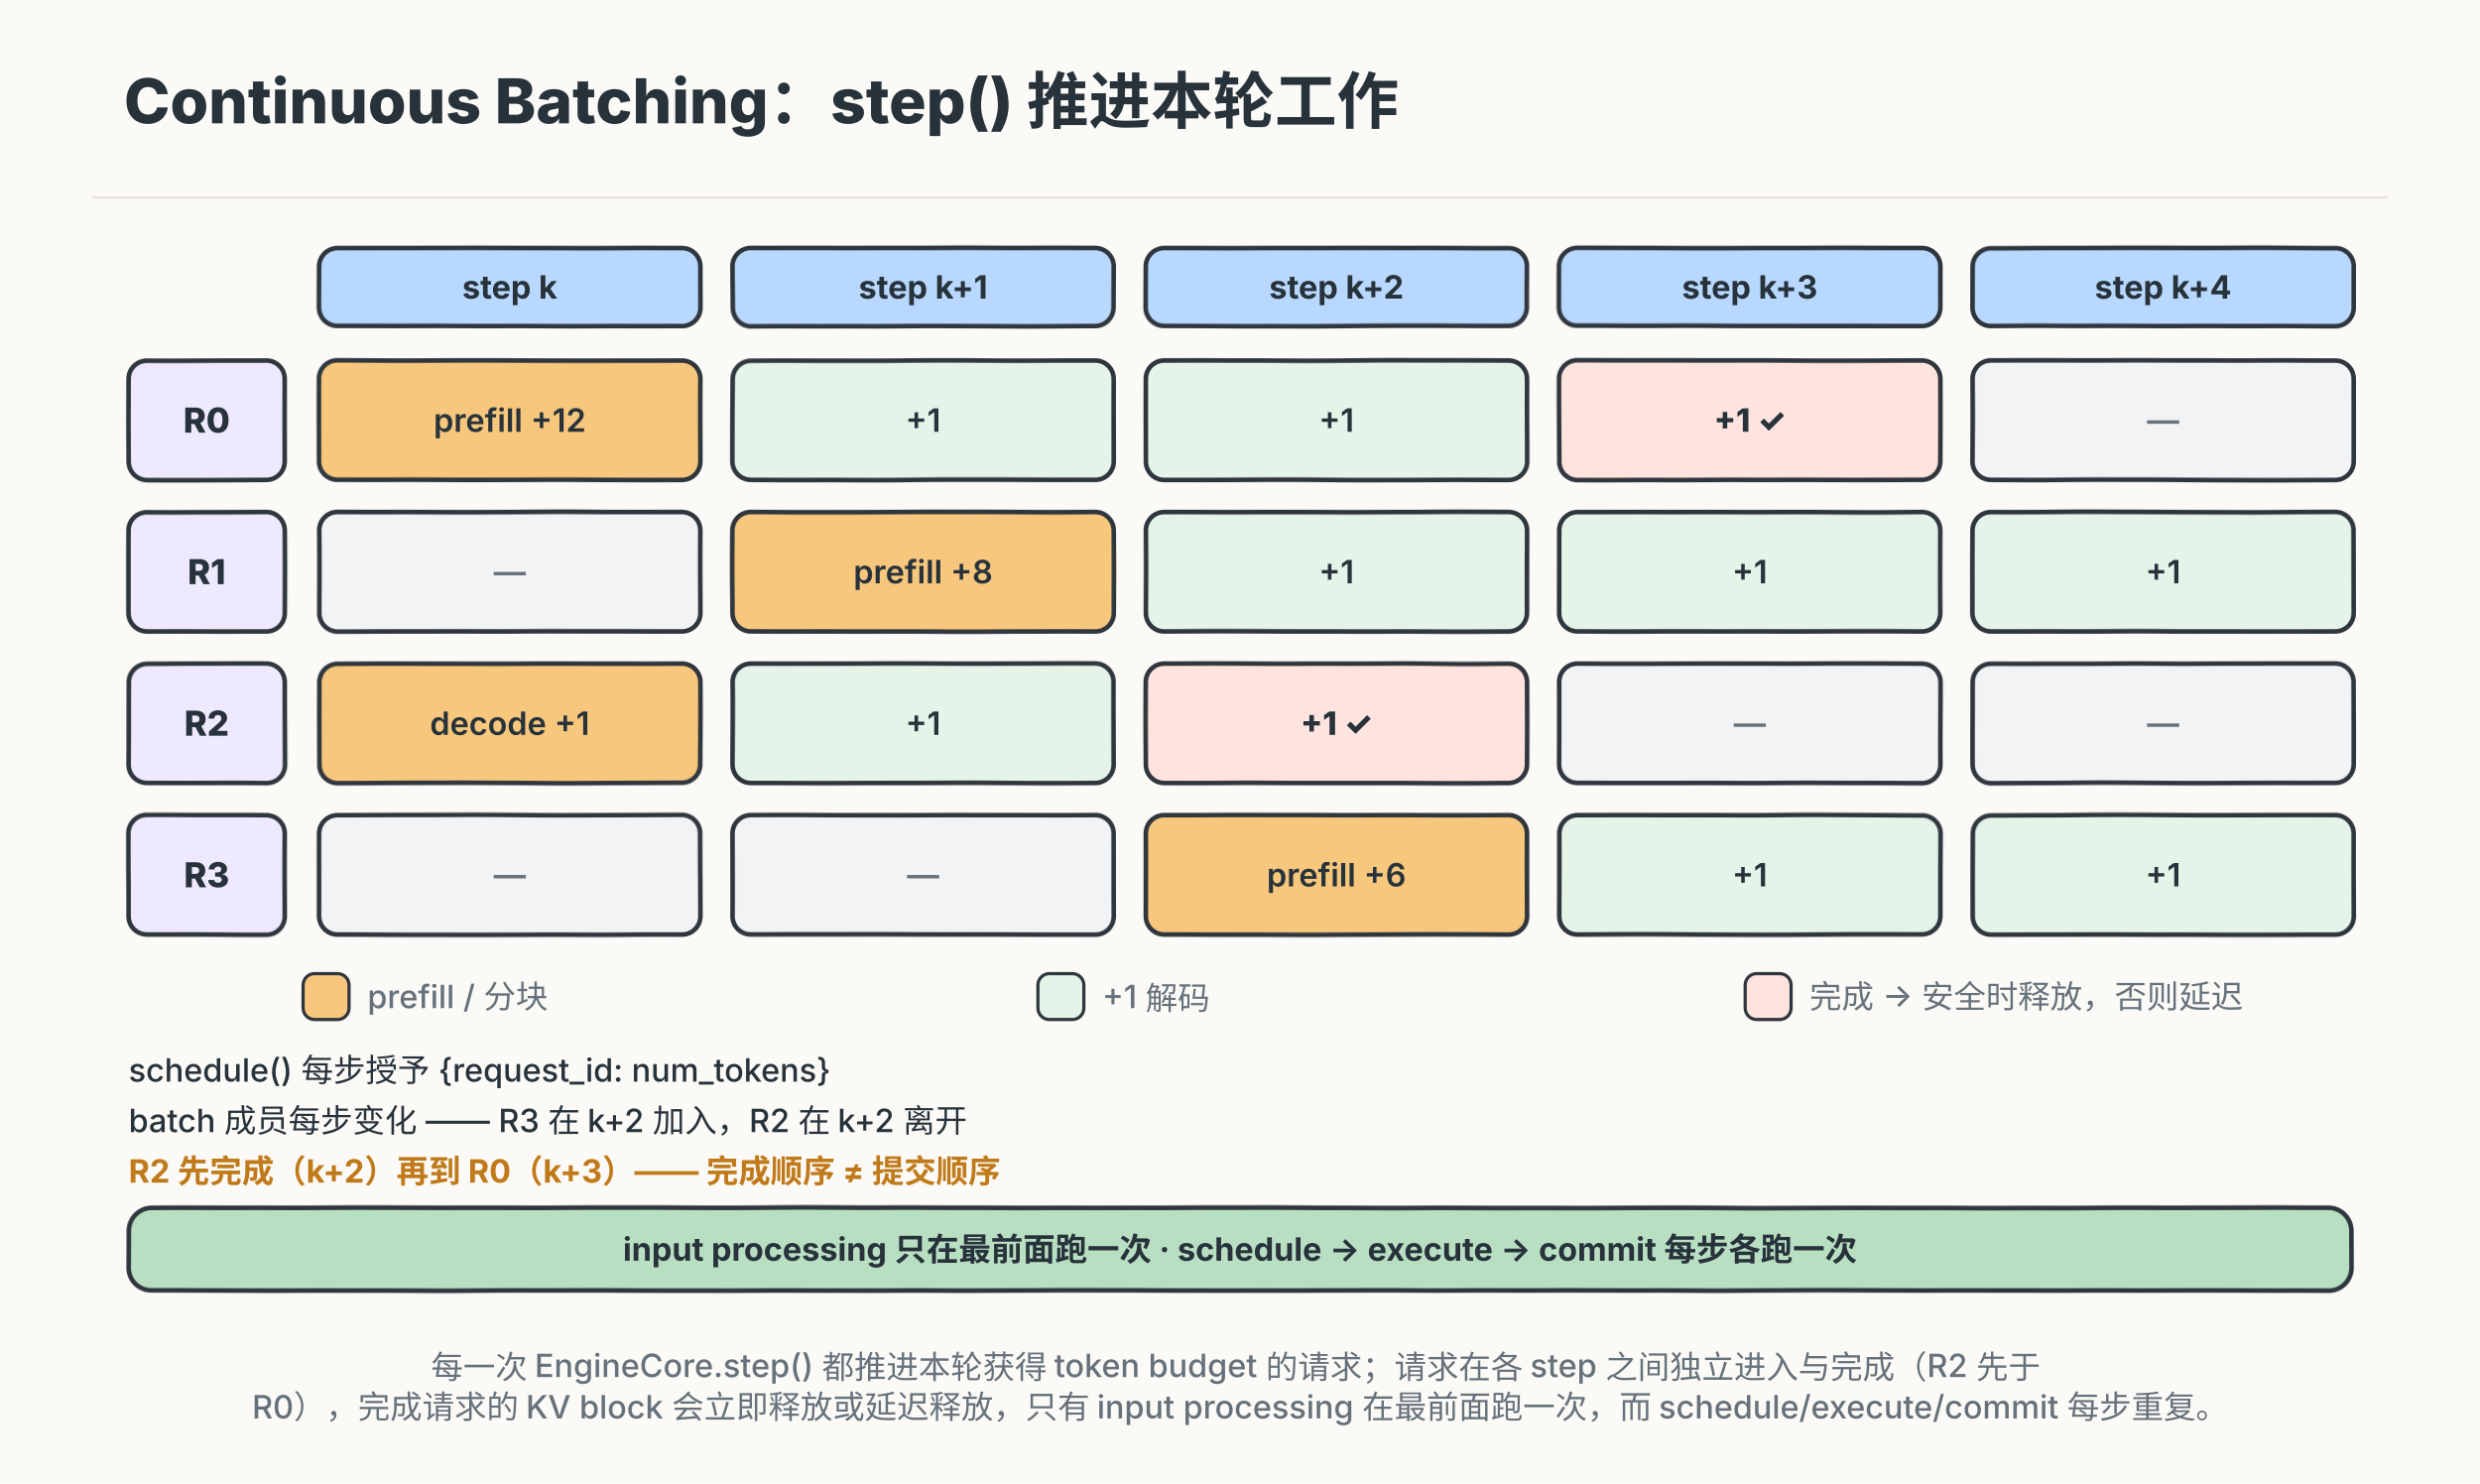
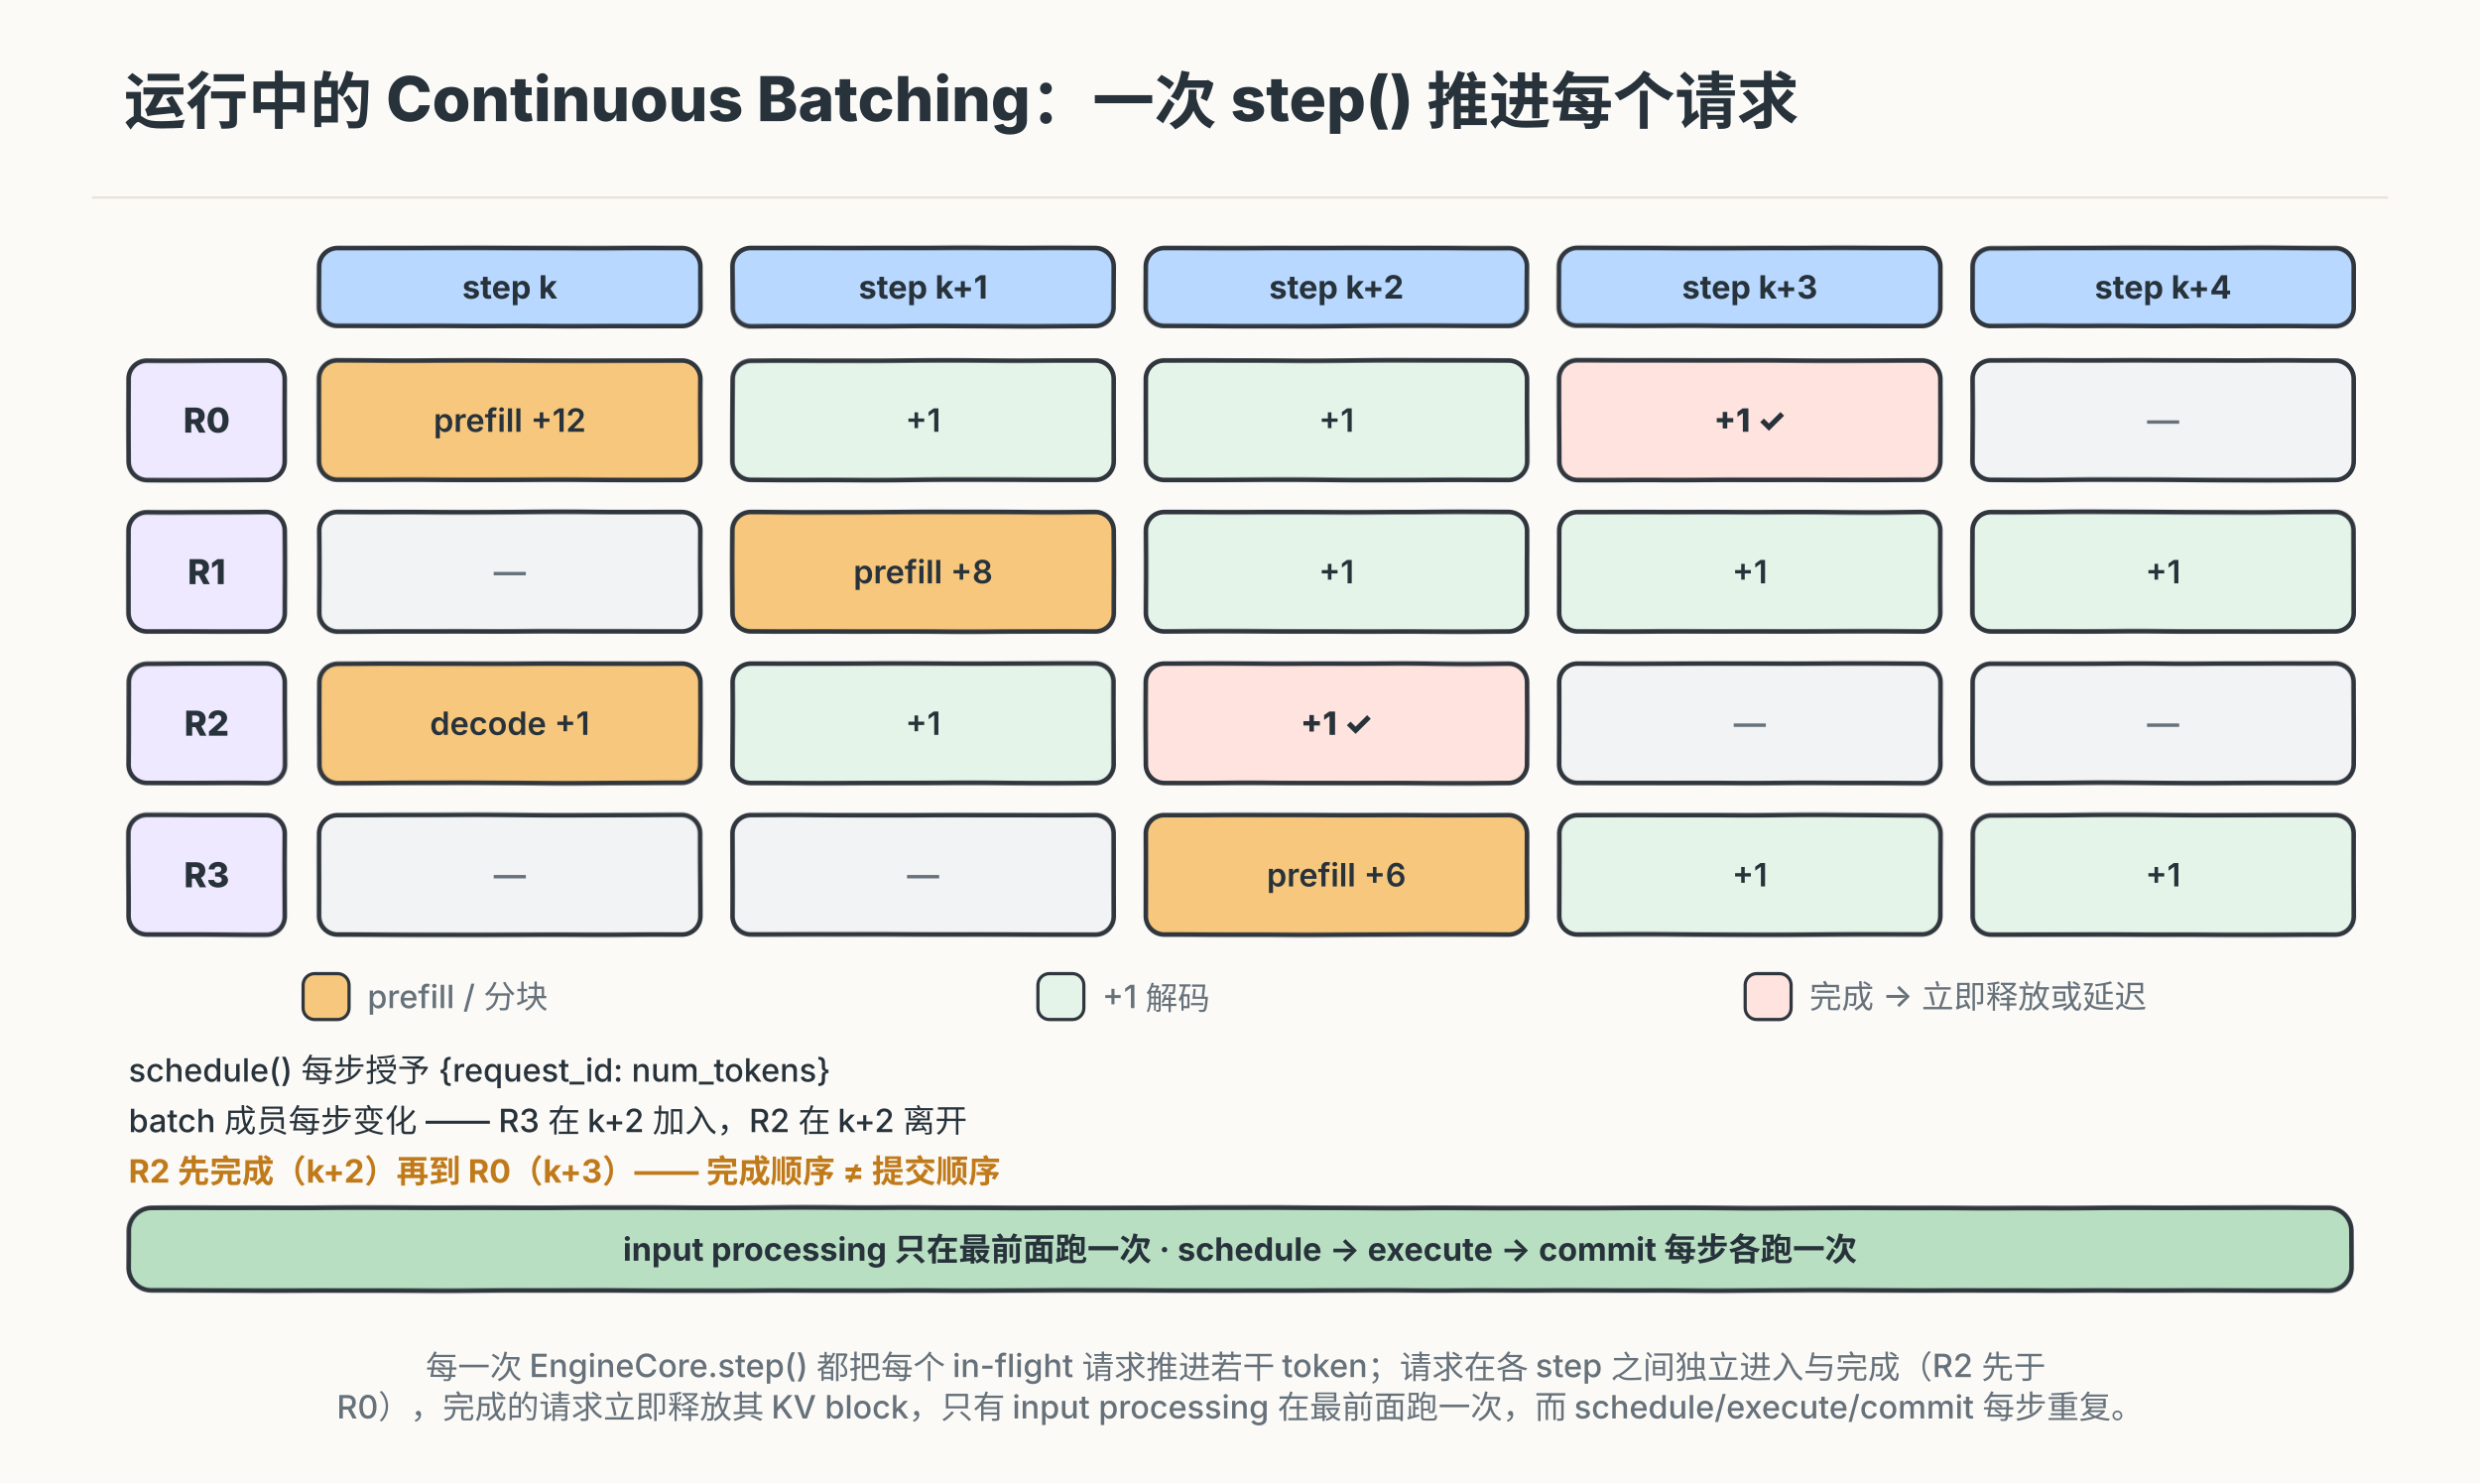
- <svg xmlns="http://www.w3.org/2000/svg" width="1080" height="646" viewBox="0 0 1080 646" role="img" aria-label="Continuous Batching：step() 推进本轮工作">
+ <svg xmlns="http://www.w3.org/2000/svg" width="1080" height="646" viewBox="0 0 1080 646" role="img" aria-label="运行中的 Continuous Batching：一次 step() 推进每个请求">
  <defs>
    <filter id="roughen">
      <feTurbulence type="fractalNoise" baseFrequency="0.018" numOctaves="2" seed="7" result="noise" />
      <feDisplacementMap in="SourceGraphic" in2="noise" scale="0.55" />
    </filter>
    <marker id="arrow" viewBox="0 0 12 12" refX="9.2" refY="6" markerUnits="userSpaceOnUse" markerWidth="12" markerHeight="12" orient="auto-start-reverse">
      <path d="M 1.5 2 L 11 6 L 1.5 10 z" fill="#30363d" />
    </marker>
    <style>
    text { font-family: Inter, -apple-system, BlinkMacSystemFont, "Segoe UI", "PingFang SC", "Noto Sans CJK SC", Arial, sans-serif; }
    .rough { filter: url(#roughen); }
  </style>
  </defs>
  <rect width="1080" height="646" fill="#fbfaf7" />
  <path d="M 40 86 H 1040" stroke="#e9e2d7" stroke-width="1" />
  <text x="54" y="53.72" text-anchor="start" font-size="27" font-weight="800" fill="#27323a">
-     <tspan x="54" dy="0">Continuous Batching：step() 推进本轮工作</tspan>
+     <tspan x="54" dy="0">运行中的 Continuous Batching：一次 step() 推进每个请求</tspan>
  </text>
  <rect class="rough" x="139" y="108" width="166" height="34" rx="8" fill="#b8d8ff" stroke="#30363d" stroke-width="2" />
  <text x="222" y="130.04" text-anchor="middle" font-size="14" font-weight="700" fill="#27323a">
    <tspan x="222" dy="0">step k</tspan>
  </text>
  <rect class="rough" x="319" y="108" width="166" height="34" rx="8" fill="#b8d8ff" stroke="#30363d" stroke-width="2" />
  <text x="402" y="130.04" text-anchor="middle" font-size="14" font-weight="700" fill="#27323a">
    <tspan x="402" dy="0">step k+1</tspan>
  </text>
  <rect class="rough" x="499" y="108" width="166" height="34" rx="8" fill="#b8d8ff" stroke="#30363d" stroke-width="2" />
  <text x="582" y="130.04" text-anchor="middle" font-size="14" font-weight="700" fill="#27323a">
    <tspan x="582" dy="0">step k+2</tspan>
  </text>
  <rect class="rough" x="679" y="108" width="166" height="34" rx="8" fill="#b8d8ff" stroke="#30363d" stroke-width="2" />
  <text x="762" y="130.04" text-anchor="middle" font-size="14" font-weight="700" fill="#27323a">
    <tspan x="762" dy="0">step k+3</tspan>
  </text>
  <rect class="rough" x="859" y="108" width="166" height="34" rx="8" fill="#b8d8ff" stroke="#30363d" stroke-width="2" />
  <text x="942" y="130.04" text-anchor="middle" font-size="14" font-weight="700" fill="#27323a">
    <tspan x="942" dy="0">step k+4</tspan>
  </text>
  <rect class="rough" x="56" y="157" width="68" height="52" rx="8" fill="#efe9ff" stroke="#30363d" stroke-width="2" />
  <text x="90" y="188.4" text-anchor="middle" font-size="15" font-weight="800" fill="#27323a">
    <tspan x="90" dy="0">R0</tspan>
  </text>
  <rect class="rough" x="139" y="157" width="166" height="52" rx="8" fill="#f6c77c" stroke="#30363d" stroke-width="2" />
  <text x="222" y="188.04" text-anchor="middle" font-size="14" font-weight="600" fill="#27323a">
    <tspan x="222" dy="0">prefill +12</tspan>
  </text>
  <rect class="rough" x="319" y="157" width="166" height="52" rx="8" fill="#e5f4e9" stroke="#30363d" stroke-width="2" />
  <text x="402" y="188.04" text-anchor="middle" font-size="14" font-weight="600" fill="#27323a">
    <tspan x="402" dy="0">+1</tspan>
  </text>
  <rect class="rough" x="499" y="157" width="166" height="52" rx="8" fill="#e5f4e9" stroke="#30363d" stroke-width="2" />
  <text x="582" y="188.04" text-anchor="middle" font-size="14" font-weight="600" fill="#27323a">
    <tspan x="582" dy="0">+1</tspan>
  </text>
  <rect class="rough" x="679" y="157" width="166" height="52" rx="8" fill="#ffe3de" stroke="#30363d" stroke-width="2" />
  <text x="762" y="188.04" text-anchor="middle" font-size="14" font-weight="800" fill="#27323a">
    <tspan x="762" dy="0">+1 ✓</tspan>
  </text>
  <rect class="rough" x="859" y="157" width="166" height="52" rx="8" fill="#f1f3f4" stroke="#30363d" stroke-width="2" />
  <text x="942" y="188.04" text-anchor="middle" font-size="14" font-weight="600" fill="#66717a">
    <tspan x="942" dy="0">—</tspan>
  </text>
  <rect class="rough" x="56" y="223" width="68" height="52" rx="8" fill="#efe9ff" stroke="#30363d" stroke-width="2" />
  <text x="90" y="254.4" text-anchor="middle" font-size="15" font-weight="800" fill="#27323a">
    <tspan x="90" dy="0">R1</tspan>
  </text>
  <rect class="rough" x="139" y="223" width="166" height="52" rx="8" fill="#f1f3f4" stroke="#30363d" stroke-width="2" />
  <text x="222" y="254.04" text-anchor="middle" font-size="14" font-weight="600" fill="#66717a">
    <tspan x="222" dy="0">—</tspan>
  </text>
  <rect class="rough" x="319" y="223" width="166" height="52" rx="8" fill="#f6c77c" stroke="#30363d" stroke-width="2" />
  <text x="402" y="254.04" text-anchor="middle" font-size="14" font-weight="600" fill="#27323a">
    <tspan x="402" dy="0">prefill +8</tspan>
  </text>
  <rect class="rough" x="499" y="223" width="166" height="52" rx="8" fill="#e5f4e9" stroke="#30363d" stroke-width="2" />
  <text x="582" y="254.04" text-anchor="middle" font-size="14" font-weight="600" fill="#27323a">
    <tspan x="582" dy="0">+1</tspan>
  </text>
  <rect class="rough" x="679" y="223" width="166" height="52" rx="8" fill="#e5f4e9" stroke="#30363d" stroke-width="2" />
  <text x="762" y="254.04" text-anchor="middle" font-size="14" font-weight="600" fill="#27323a">
    <tspan x="762" dy="0">+1</tspan>
  </text>
  <rect class="rough" x="859" y="223" width="166" height="52" rx="8" fill="#e5f4e9" stroke="#30363d" stroke-width="2" />
  <text x="942" y="254.04" text-anchor="middle" font-size="14" font-weight="600" fill="#27323a">
    <tspan x="942" dy="0">+1</tspan>
  </text>
  <rect class="rough" x="56" y="289" width="68" height="52" rx="8" fill="#efe9ff" stroke="#30363d" stroke-width="2" />
  <text x="90" y="320.4" text-anchor="middle" font-size="15" font-weight="800" fill="#27323a">
    <tspan x="90" dy="0">R2</tspan>
  </text>
  <rect class="rough" x="139" y="289" width="166" height="52" rx="8" fill="#f6c77c" stroke="#30363d" stroke-width="2" />
  <text x="222" y="320.04" text-anchor="middle" font-size="14" font-weight="600" fill="#27323a">
    <tspan x="222" dy="0">decode +1</tspan>
  </text>
  <rect class="rough" x="319" y="289" width="166" height="52" rx="8" fill="#e5f4e9" stroke="#30363d" stroke-width="2" />
  <text x="402" y="320.04" text-anchor="middle" font-size="14" font-weight="600" fill="#27323a">
    <tspan x="402" dy="0">+1</tspan>
  </text>
  <rect class="rough" x="499" y="289" width="166" height="52" rx="8" fill="#ffe3de" stroke="#30363d" stroke-width="2" />
  <text x="582" y="320.04" text-anchor="middle" font-size="14" font-weight="800" fill="#27323a">
    <tspan x="582" dy="0">+1 ✓</tspan>
  </text>
  <rect class="rough" x="679" y="289" width="166" height="52" rx="8" fill="#f1f3f4" stroke="#30363d" stroke-width="2" />
  <text x="762" y="320.04" text-anchor="middle" font-size="14" font-weight="600" fill="#66717a">
    <tspan x="762" dy="0">—</tspan>
  </text>
  <rect class="rough" x="859" y="289" width="166" height="52" rx="8" fill="#f1f3f4" stroke="#30363d" stroke-width="2" />
  <text x="942" y="320.04" text-anchor="middle" font-size="14" font-weight="600" fill="#66717a">
    <tspan x="942" dy="0">—</tspan>
  </text>
  <rect class="rough" x="56" y="355" width="68" height="52" rx="8" fill="#efe9ff" stroke="#30363d" stroke-width="2" />
  <text x="90" y="386.4" text-anchor="middle" font-size="15" font-weight="800" fill="#27323a">
    <tspan x="90" dy="0">R3</tspan>
  </text>
  <rect class="rough" x="139" y="355" width="166" height="52" rx="8" fill="#f1f3f4" stroke="#30363d" stroke-width="2" />
  <text x="222" y="386.04" text-anchor="middle" font-size="14" font-weight="600" fill="#66717a">
    <tspan x="222" dy="0">—</tspan>
  </text>
  <rect class="rough" x="319" y="355" width="166" height="52" rx="8" fill="#f1f3f4" stroke="#30363d" stroke-width="2" />
  <text x="402" y="386.04" text-anchor="middle" font-size="14" font-weight="600" fill="#66717a">
    <tspan x="402" dy="0">—</tspan>
  </text>
  <rect class="rough" x="499" y="355" width="166" height="52" rx="8" fill="#f6c77c" stroke="#30363d" stroke-width="2" />
  <text x="582" y="386.04" text-anchor="middle" font-size="14" font-weight="600" fill="#27323a">
    <tspan x="582" dy="0">prefill +6</tspan>
  </text>
  <rect class="rough" x="679" y="355" width="166" height="52" rx="8" fill="#e5f4e9" stroke="#30363d" stroke-width="2" />
  <text x="762" y="386.04" text-anchor="middle" font-size="14" font-weight="600" fill="#27323a">
    <tspan x="762" dy="0">+1</tspan>
  </text>
  <rect class="rough" x="859" y="355" width="166" height="52" rx="8" fill="#e5f4e9" stroke="#30363d" stroke-width="2" />
  <text x="942" y="386.04" text-anchor="middle" font-size="14" font-weight="600" fill="#27323a">
    <tspan x="942" dy="0">+1</tspan>
  </text>
  <rect x="132" y="424" width="20" height="20" rx="5" fill="#f6c77c" stroke="#30363d" stroke-width="1.4" />
  <text x="160" y="439.04" text-anchor="start" font-size="14" font-weight="500" fill="#66717a">
    <tspan x="160" dy="0">prefill / 分块</tspan>
  </text>
  <rect x="452" y="424" width="20" height="20" rx="5" fill="#e5f4e9" stroke="#30363d" stroke-width="1.4" />
  <text x="480" y="439.04" text-anchor="start" font-size="14" font-weight="500" fill="#66717a">
    <tspan x="480" dy="0">+1 解码</tspan>
  </text>
  <rect x="760" y="424" width="20" height="20" rx="5" fill="#ffe3de" stroke="#30363d" stroke-width="1.4" />
  <text x="788" y="439.04" text-anchor="start" font-size="14" font-weight="500" fill="#66717a">
-     <tspan x="788" dy="0">完成 → 安全时释放，否则延迟</tspan>
+     <tspan x="788" dy="0">完成 → 立即释放或延迟</tspan>
  </text>
  <text x="56" y="471.04" text-anchor="start" font-size="14" font-weight="500" fill="#27323a">
    <tspan x="56" dy="0">schedule() 每步授予 {request_id: num_tokens}</tspan>
  </text>
  <text x="56" y="493.04" text-anchor="start" font-size="14" font-weight="500" fill="#27323a">
    <tspan x="56" dy="0">batch 成员每步变化 —— R3 在 k+2 加入，R2 在 k+2 离开</tspan>
  </text>
  <text x="56" y="515.04" text-anchor="start" font-size="14" font-weight="700" fill="#c07a1a">
    <tspan x="56" dy="0">R2 先完成（k+2）再到 R0（k+3）—— 完成顺序 ≠ 提交顺序</tspan>
  </text>
  <rect class="rough" x="56" y="526" width="968" height="36" rx="10" fill="#b9dfc3" stroke="#30363d" stroke-width="2" />
  <text x="540" y="549.04" text-anchor="middle" font-size="14" font-weight="700" fill="#27323a">
    <tspan x="540" dy="0">input processing 只在最前面跑一次   ·   schedule → execute → commit 每步各跑一次</tspan>
  </text>
  <text x="540" y="600.36" text-anchor="middle" font-size="14" font-weight="500" fill="#66717a">
-     <tspan x="540" dy="0">每一次 EngineCore.step() 都推进本轮获得 token budget 的请求；请求在各 step 之间独立进入与完成（R2 先于</tspan>
-     <tspan x="540" dy="17.36">R0），完成请求的 KV block 会立即释放或延迟释放，只有 input processing 在最前面跑一次，而 schedule/execute/commit 每步重复。</tspan>
+     <tspan x="540" dy="0">每一次 EngineCore.step() 都把每个 in-flight 请求推进若干 token；请求在各 step 之间独立进入与完成（R2 先于</tspan>
+     <tspan x="540" dy="17.36">R0），完成的请求立即释放其 KV block，只有 input processing 在最前面跑一次，而 schedule/execute/commit 每步重复。</tspan>
  </text>
</svg>
